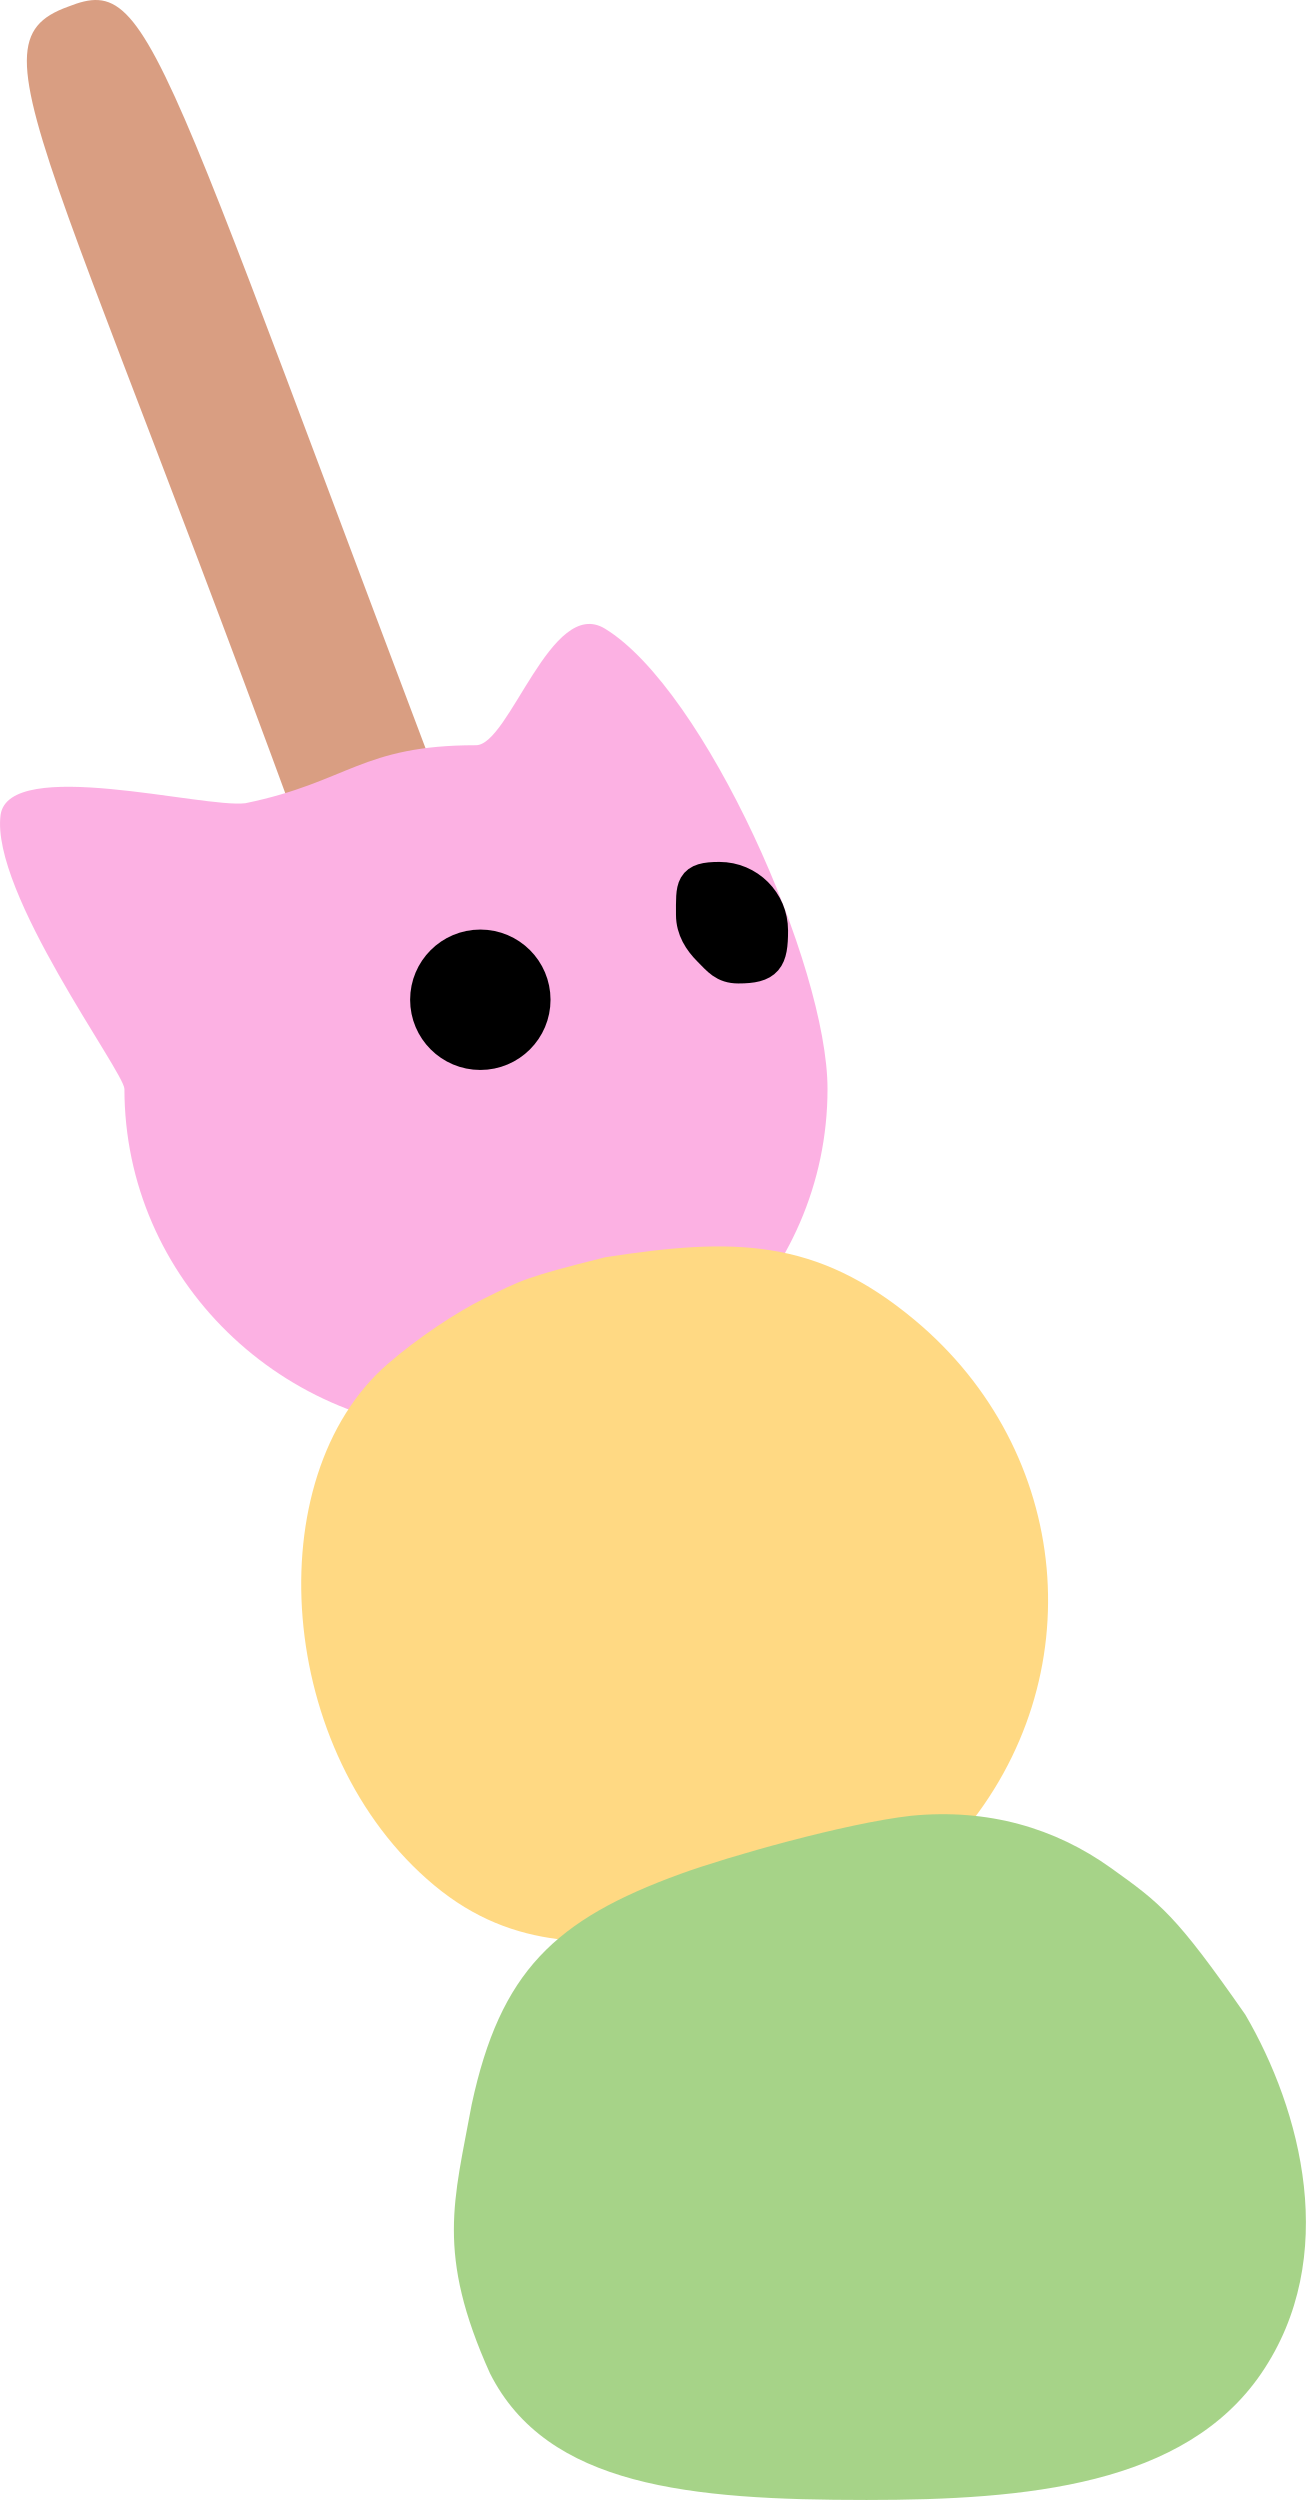
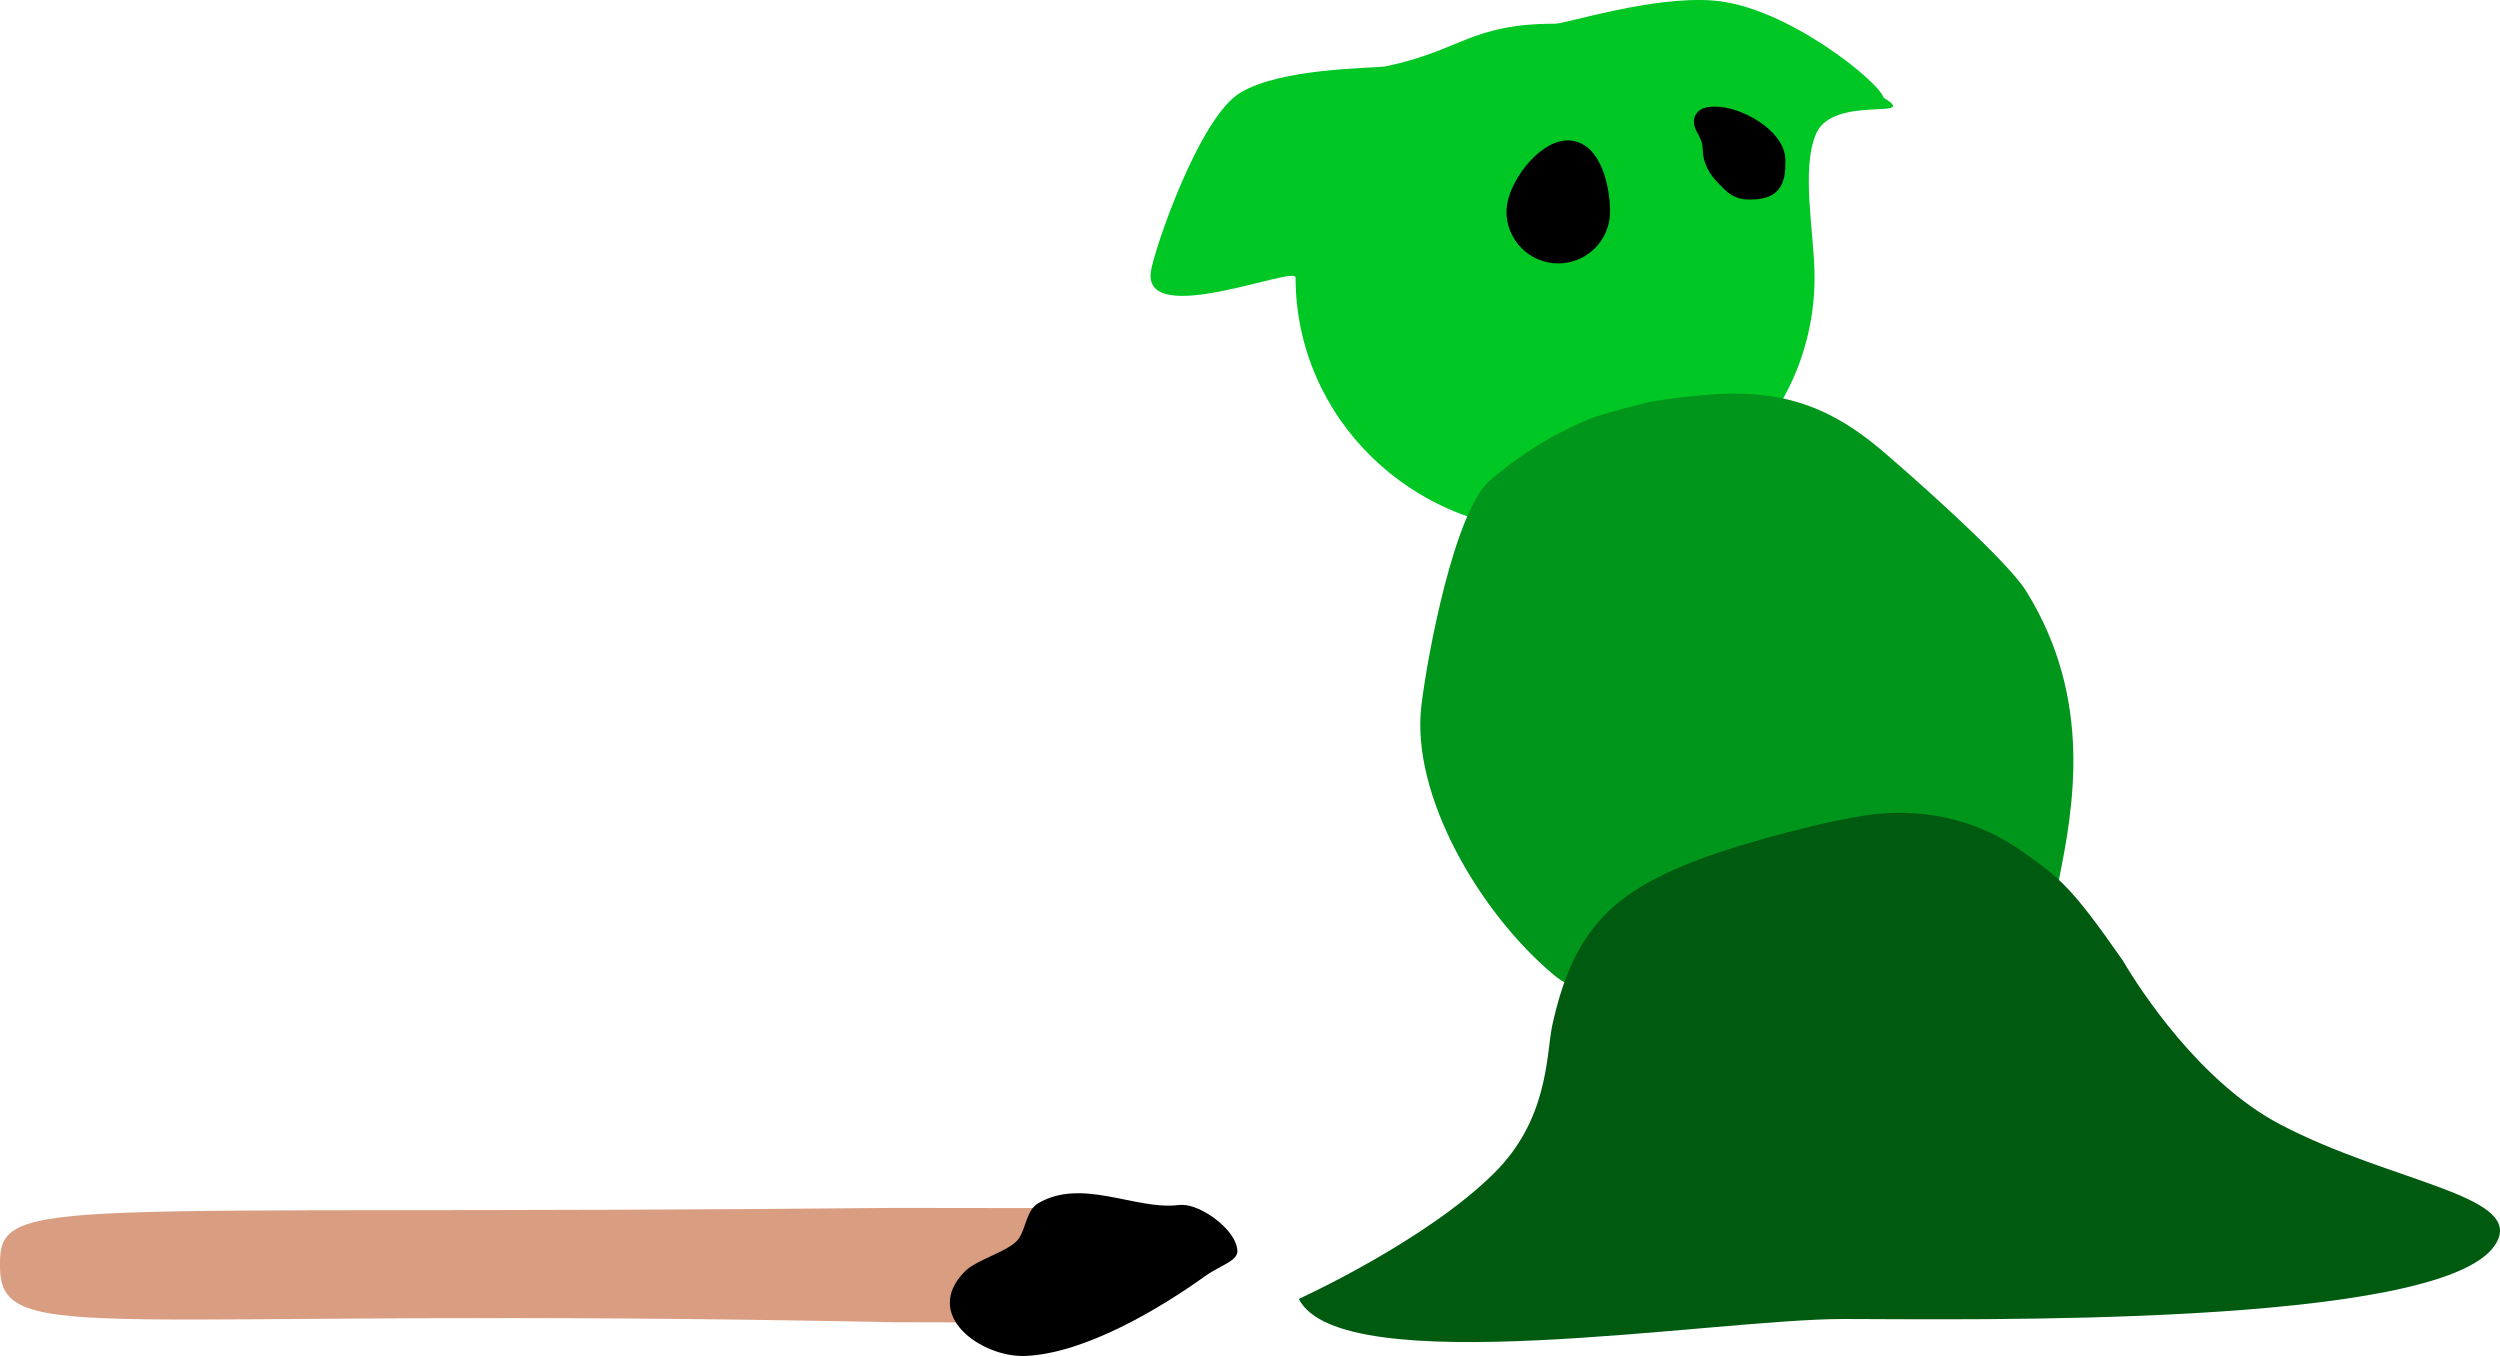
- <svg xmlns="http://www.w3.org/2000/svg" version="1.1" width="61.499" height="117.73" viewBox="0,0,61.499,117.73">
-   <g transform="translate(-209.2506,-121.1352)">
-     <g data-paper-data="{&quot;isPaintingLayer&quot;:true}" fill-rule="nonzero" stroke="#000000" stroke-linecap="butt" stroke-linejoin="miter" stroke-miterlimit="10" stroke-dasharray="" stroke-dashoffset="0" style="mix-blend-mode: normal">
-       <path d="M212.453,121.451c4.274,-1.687 3.991,1.735 23.391,52.097c11.03,29.471 19.761,53.619 16.55,54.627c-4.685,1.809 -12.362,-22.626 -23.391,-52.097c-16.892,-48.164 -21.642,-52.782 -16.55,-54.627z" data-paper-data="{&quot;index&quot;:null}" fill="#d99e82" stroke-width="0" />
-       <path d="M231.664,188.605c-9.143,0 -16.554,-7.248 -16.554,-16.188c0,-0.786 -6.314,-9.263 -5.832,-12.908c0.405,-2.763 9.554,-0.3 11.531,-0.549c4.861,-1.002 5.454,-2.731 10.856,-2.731c1.579,0 3.537,-7.034 6.074,-5.489c4.692,2.858 10.481,15.874 10.481,21.677c0,8.94 -7.412,16.188 -16.554,16.188z" data-paper-data="{&quot;index&quot;:null}" fill="#fcb1e3" stroke-width="0" />
-       <path d="M254.498,207.543c-3.95,2.746 -8.141,4.339 -12.556,4.762c-4.551,0.435 -8.461,0.761 -12.244,-2.387c-7.453,-6.203 -8.343,-19.21 -2.192,-24.55c1.446,-1.255 3.268,-2.454 4.531,-3.076c1.767,-0.871 1.92,-1.001 5.716,-1.95c6.044,-0.938 9.929,-0.908 14.553,2.94c7.453,6.203 8.435,16.907 2.192,24.262z" data-paper-data="{&quot;index&quot;:null}" fill="#ffd983" stroke-width="0" />
-       <path d="M232.327,232.906c-2.561,-5.684 -1.689,-8.147 -0.864,-12.664c1.347,-6.27 3.913,-8.71 9.846,-10.866c2.225,-0.808 7.743,-2.382 10.851,-2.733c3.624,-0.353 6.783,0.581 9.4,2.454c2.349,1.682 3.038,2.182 6.332,6.908c2.622,4.479 4.49,11.436 0.749,16.906c-3.601,5.266 -11.024,5.953 -18.583,5.953c-8.331,0 -15.044,-0.629 -17.731,-5.959z" data-paper-data="{&quot;index&quot;:null}" fill="#a6d388" stroke-width="0" />
-       <path d="M231.87,170.772c-1.411,0 -2.556,-1.144 -2.556,-2.556c0,-1.411 1.144,-2.556 2.556,-2.556c1.411,0 2.556,1.144 2.556,2.556c0,1.411 -1.144,2.556 -2.556,2.556z" data-paper-data="{&quot;index&quot;:null}" fill="#000000" stroke-width="1.5" />
-       <path d="M243.834,164.031z" data-paper-data="{&quot;index&quot;:null}" fill="#000000" stroke-width="0" />
-       <path d="M245.612,164.957c0,1.371 -0.222,1.741 -1.593,1.741c-0.685,0 -0.935,-0.352 -1.384,-0.801c-0.449,-0.449 -0.801,-0.995 -0.801,-1.681c0,-1.371 -0.074,-1.741 1.296,-1.741c1.371,0 2.482,1.111 2.482,2.482z" data-paper-data="{&quot;index&quot;:null}" fill="#000000" stroke-width="1.5" />
+ <svg xmlns="http://www.w3.org/2000/svg" version="1.1" width="159.491" height="86.508" viewBox="0,0,159.491,86.508">
+   <g transform="translate(-132.4578,-154.7166)">
+     <g data-paper-data="{&quot;isPaintingLayer&quot;:true}" fill-rule="nonzero" stroke-linecap="butt" stroke-linejoin="miter" stroke-miterlimit="10" stroke-dasharray="" stroke-dashoffset="0" style="mix-blend-mode: normal">
+       <path d="M231.664,188.605c-9.143,0 -16.554,-7.248 -16.554,-16.188c0,-0.786 -9.715,3.281 -9.234,-0.364c0.203,-1.384 3.079,-9.862 5.723,-11.432c2.634,-1.564 8.223,-1.537 9.21,-1.661c4.861,-1.002 5.454,-2.731 10.856,-2.731c0.72,0 6.186,-1.784 10.106,-1.477c4.672,0.366 10.627,5.238 10.85,6.194c2.449,1.492 -3.208,-0.219 -4.297,2.29c-0.997,2.296 -0.104,6.408 -0.104,9.182c0,8.94 -7.412,16.188 -16.554,16.188z" data-paper-data="{&quot;index&quot;:null}" fill="#00c723" stroke="#000000" stroke-width="0" />
+       <path d="M254.498,207.543c-3.95,2.746 -8.141,4.339 -12.556,4.762c-4.551,0.435 -6.547,7.777 -10.33,4.629c-4.73,-3.937 -9.155,-11.463 -8.477,-17.182c0.391,-3.293 2.124,-12.433 4.371,-14.385c1.446,-1.255 3.268,-2.454 4.531,-3.076c1.767,-0.871 1.92,-1.001 5.716,-1.95c6.044,-0.938 9.929,-0.908 14.553,2.94c1.205,1.003 8.079,6.995 9.415,9.146c4.31,6.936 2.994,13.891 2.087,18.422c-0.551,2.753 -7.332,-5.636 -9.31,-3.306z" data-paper-data="{&quot;index&quot;:null}" fill="#00961b" stroke="#000000" stroke-width="0" />
+       <path d="M231.463,220.242c1.347,-6.27 3.913,-8.71 9.846,-10.866c2.225,-0.808 7.743,-2.382 10.851,-2.733c3.624,-0.353 6.783,0.581 9.4,2.454c2.349,1.682 3.038,2.182 6.332,6.908c1.086,1.856 4.921,7.757 10.02,10.438c7.209,3.79 15.882,4.54 13.691,7.743c-3.601,5.266 -33.986,4.678 -41.546,4.678c-8.331,0 -32.053,4.048 -34.74,-1.282c0,0 8.07,-3.66 12.47,-8.032c3.396,-3.374 3.316,-7.342 3.675,-9.31z" data-paper-data="{&quot;index&quot;:null}" fill="#005b11" stroke="#000000" stroke-width="0" />
+       <path d="M231.87,170.772c-1.411,0 -2.556,-1.144 -2.556,-2.556c0,-1.411 1.763,-3.792 3.174,-3.792c1.411,0 1.937,2.381 1.937,3.792c0,1.411 -1.144,2.556 -2.556,2.556z" data-paper-data="{&quot;index&quot;:null}" fill="#000000" stroke="#000000" stroke-width="1.5" />
+       <path d="M243.834,164.031z" data-paper-data="{&quot;index&quot;:null}" fill="#000000" stroke="#000000" stroke-width="0" />
+       <path d="M245.612,164.957c0,1.371 -0.222,1.741 -1.593,1.741c-0.685,0 -0.935,-0.352 -1.384,-0.801c-0.449,-0.449 -0.801,-0.995 -0.801,-1.681c0,-1.371 -1.311,-1.947 0.06,-1.947c1.371,0 3.718,1.317 3.718,2.688z" data-paper-data="{&quot;index&quot;:null}" fill="#000000" stroke="#000000" stroke-width="1.5" />
+       <g>
+         <path d="M132.459,235.428c-0.083,-4.594 3.024,-3.13 56.991,-3.651c6.846,-0.001 13.418,0.013 19.509,0.068c0.317,0.621 0.594,1.131 0.778,1.458c0.228,0.405 1.116,0.155 1.261,0.597c0.028,0.084 -5.222,1.573 -5.853,1.955c-0.418,0.253 -2.284,1.867 -3.738,3.268c-3.865,-0.029 -7.875,-0.052 -11.986,-0.052c-51.029,-1.058 -57.019,1.773 -56.963,-3.643z" data-paper-data="{&quot;index&quot;:null}" fill="#d99e82" stroke="#000000" stroke-width="0" />
+         <path d="M209.353,236.12c-2.801,2.011 -7.646,4.945 -11.48,5.101c-2.783,0.114 -6.651,-2.601 -3.844,-5.408c0.761,-0.761 2.915,-1.298 3.433,-2.094c0.463,-0.712 0.492,-1.803 1.223,-2.235c2.776,-1.643 6.191,0.417 8.873,0.119c0.102,-0.013 0.206,-0.019 0.312,-0.019c1.256,0 3.326,1.545 3.504,2.751c0.236,0.797 -1.013,1.061 -2.02,1.785z" fill="#000000" stroke="none" stroke-width="0.5" />
+       </g>
    </g>
  </g>
</svg>
